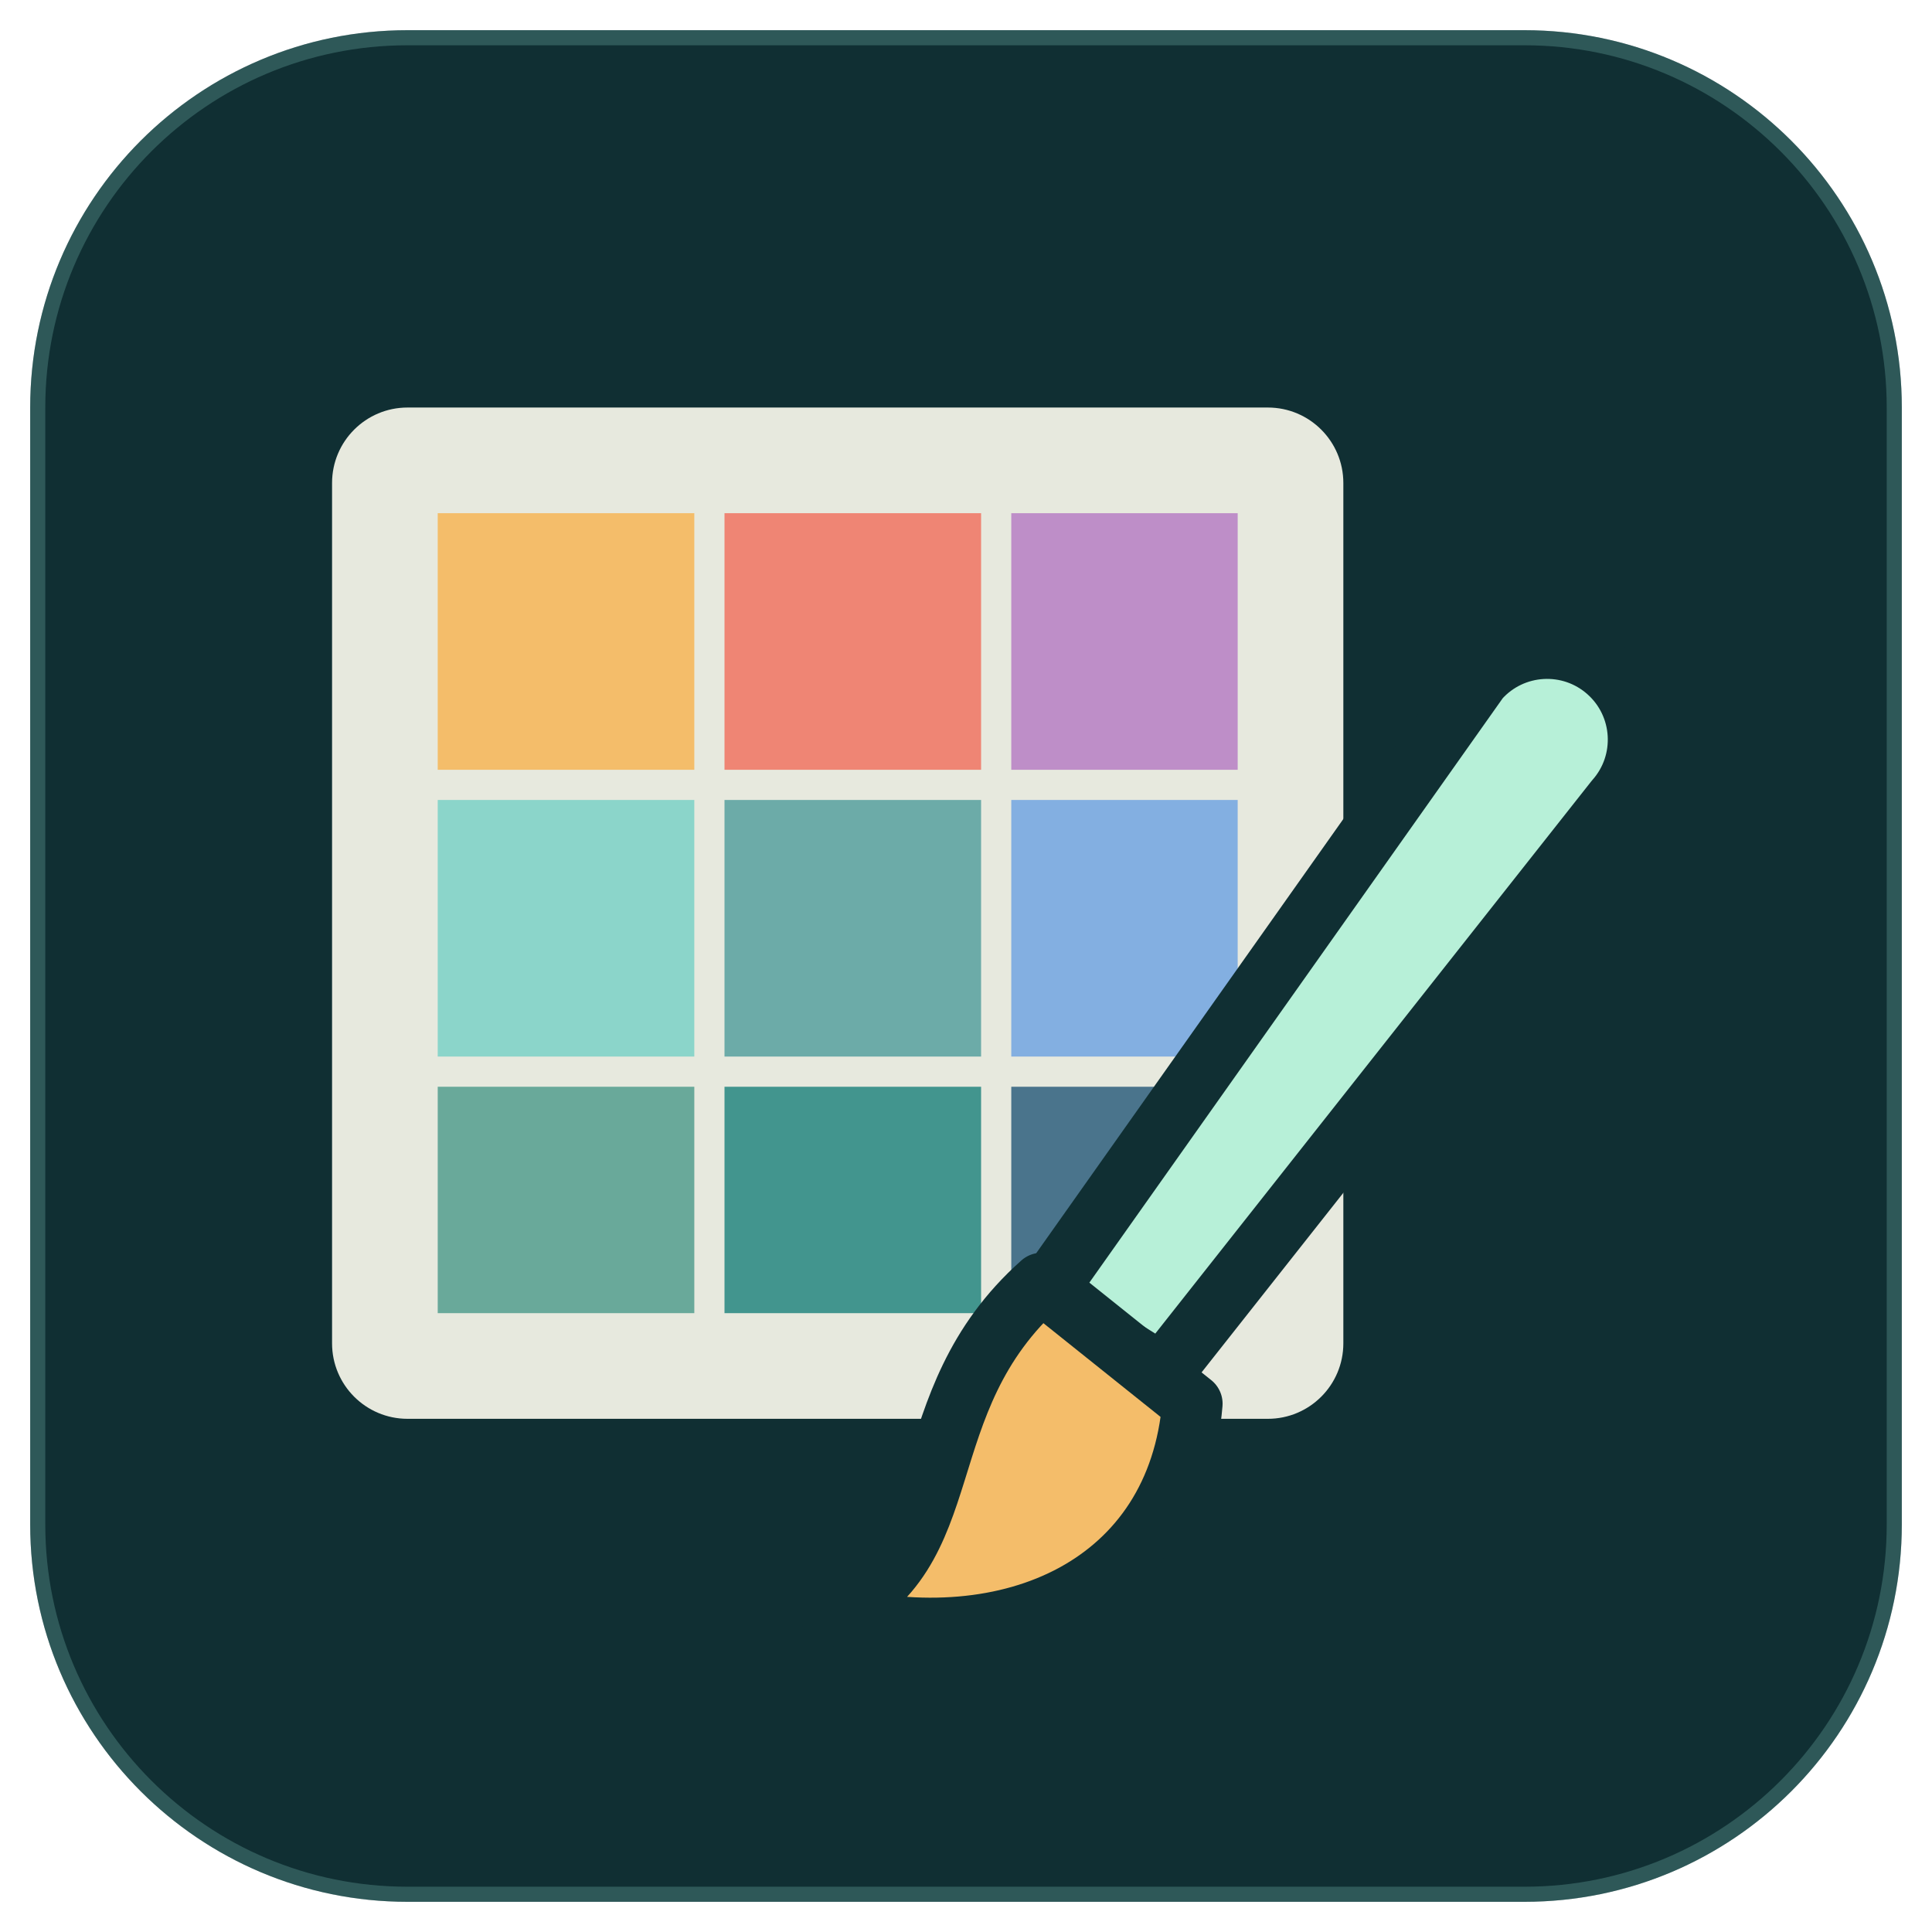
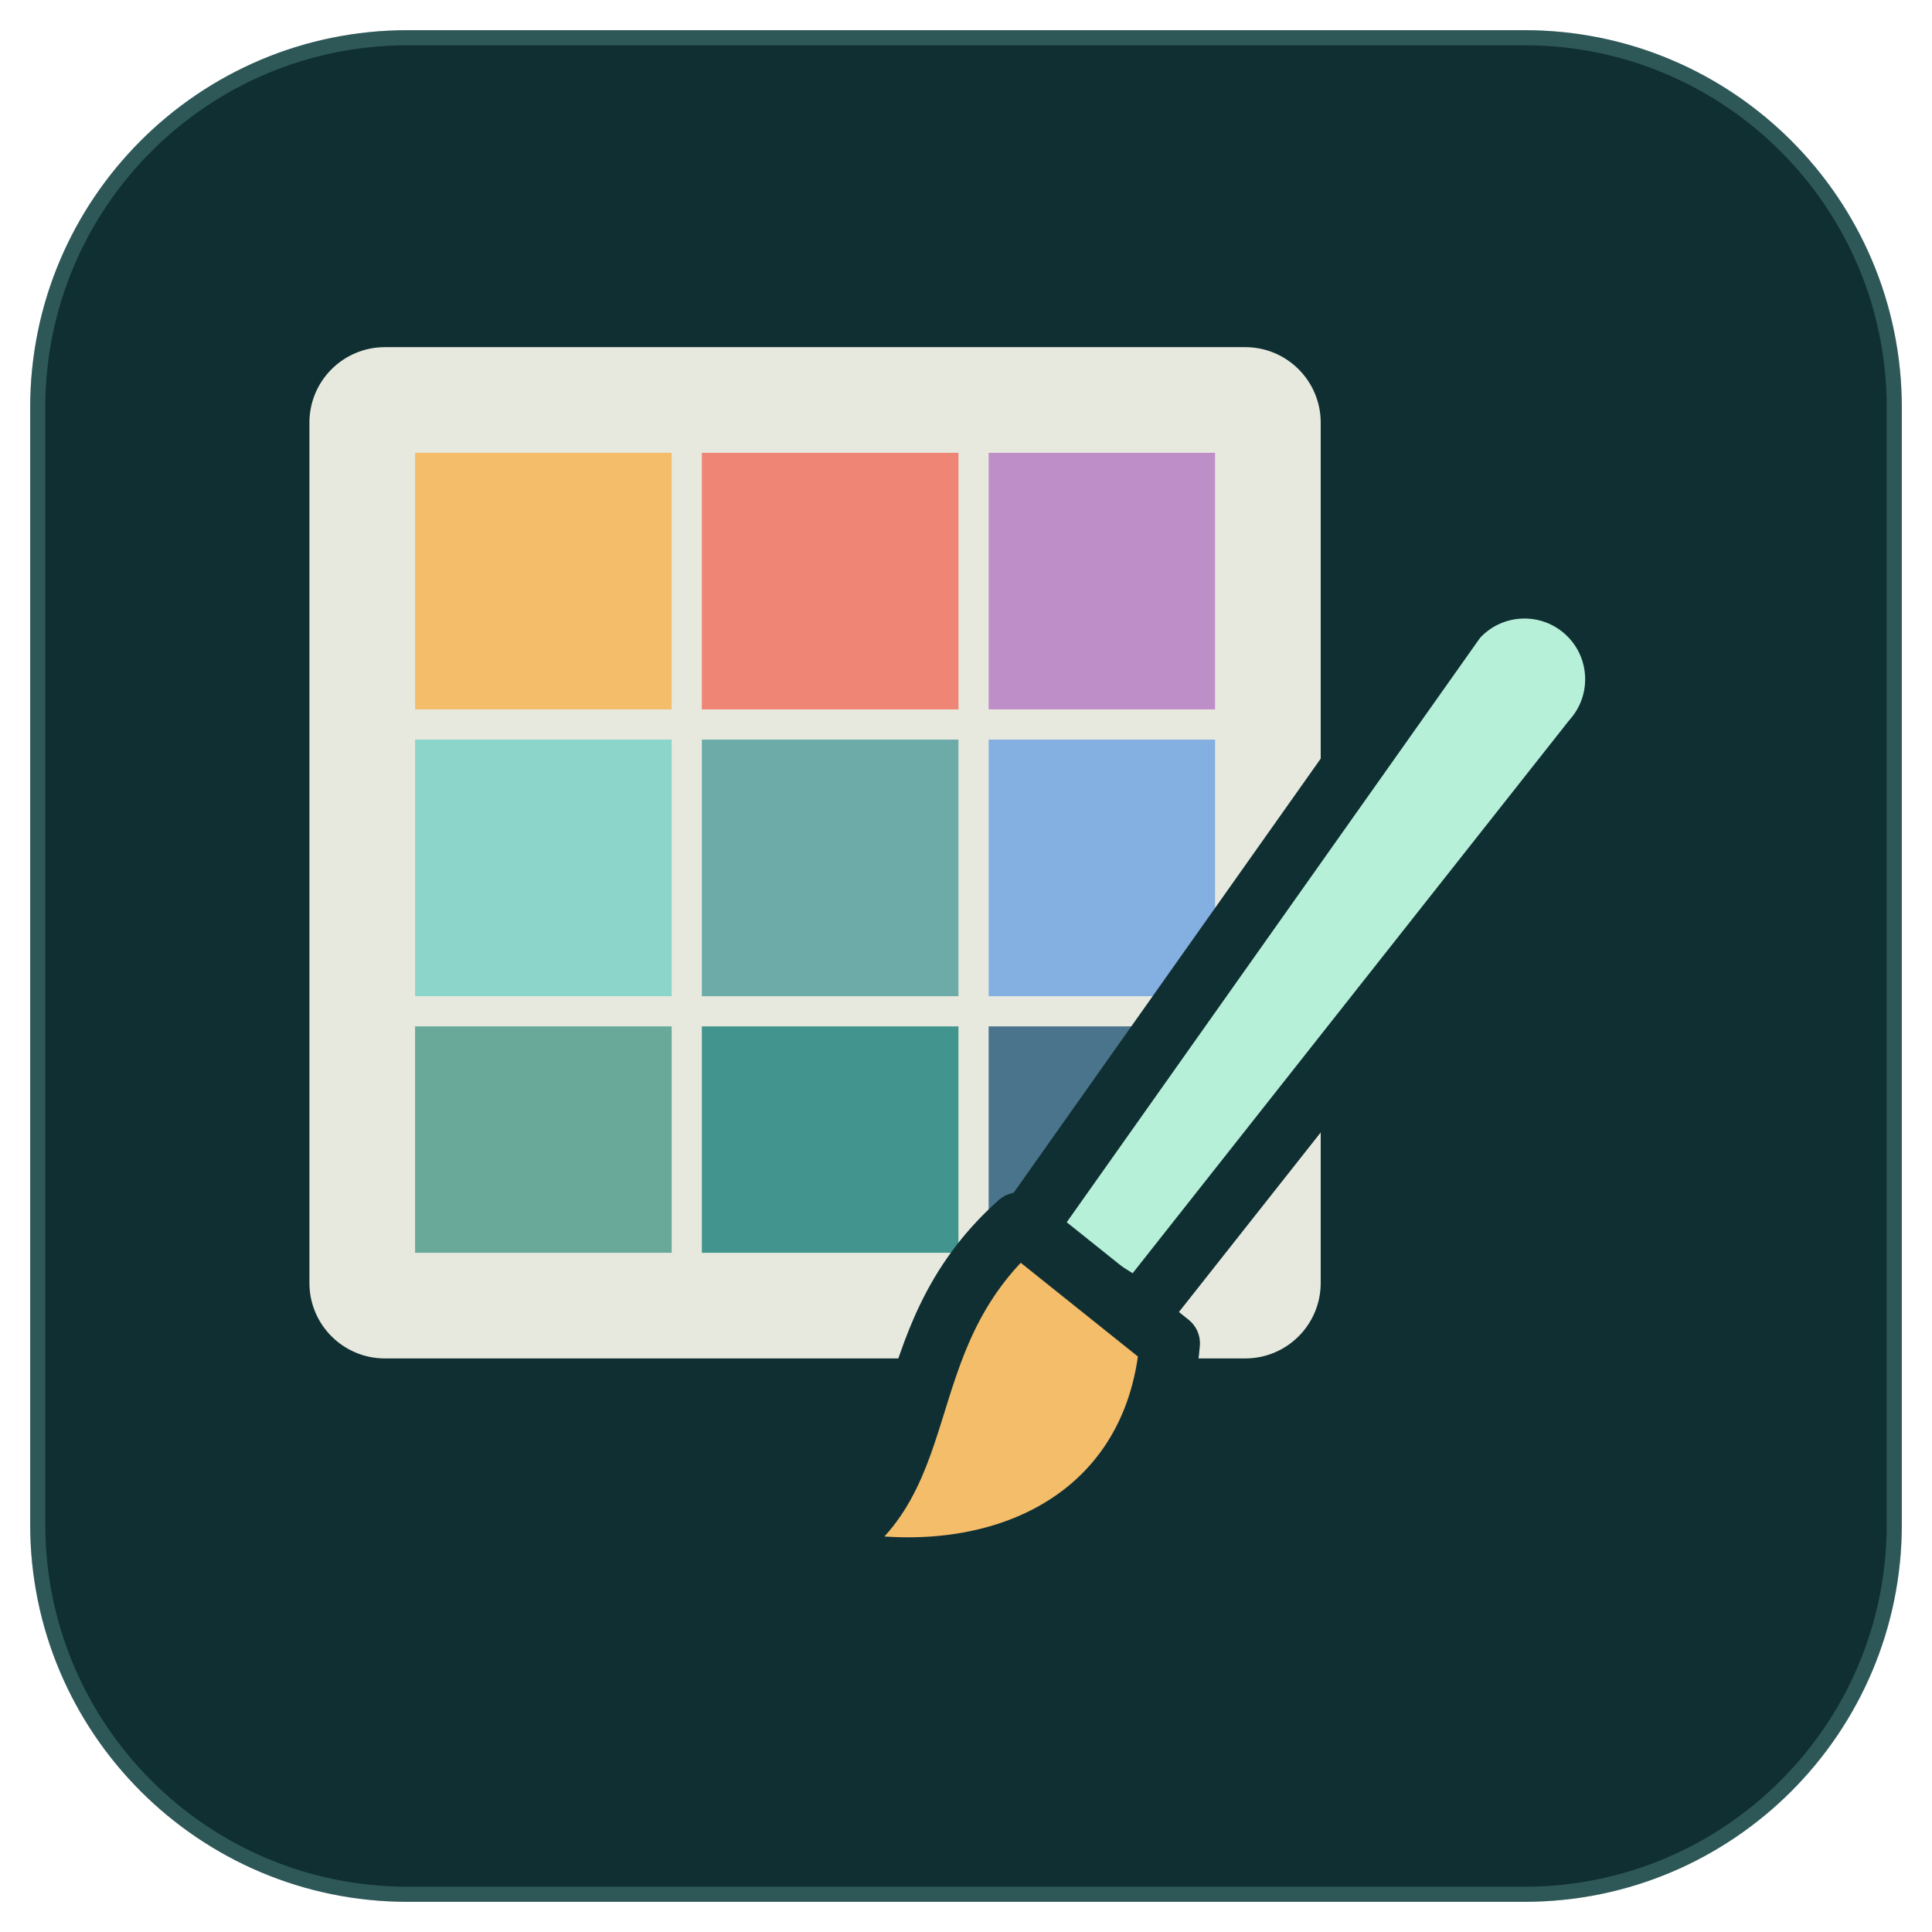
<svg xmlns="http://www.w3.org/2000/svg" width="128" height="128" viewBox="0 0 128 128" fill="none">
  <rect x="2" y="2" width="124" height="124" rx="25" fill="#102F33" />
  <rect x="2.5" y="2.5" width="123" height="123" rx="24.5" stroke="#8BD5CA" stroke-opacity=".25" />
-   <rect x="22" y="27" width="67" height="67" rx="5" fill="#E7E9DE" />
-   <path fill="#F4BD6A" d="M29 34h17v17H29z" />
-   <path fill="#EF8574" d="M48 34h17v17H48z" />
-   <path fill="#BE8EC8" d="M67 34h15v17H67z" />
-   <path fill="#8BD5CA" d="M29 53h17v17H29z" />
-   <path fill="#6CABA8" d="M48 53h17v17H48z" />
-   <path fill="#83AFE1" d="M67 53h15v17H67z" />
-   <path fill="#69A99A" d="M29 72h17v15H29z" />
-   <path fill="#42958E" d="M48 72h17v15H48z" />
-   <path fill="#4A748C" d="M67 72h15v15H67z" />
-   <path d="m69 86 29-41a6 6 0 0 1 9 8L77 91z" fill="#B7F0D8" stroke="#102F33" stroke-width="4" stroke-linejoin="round" />
-   <path d="m69 85 10 8c-1 12-12 17-24 14 9-4 5-14 14-22Z" fill="#F4BD6A" stroke="#102F33" stroke-width="4" stroke-linejoin="round" />
+   <g transform="translate(-1.5 -4)">
+     <rect x="22" y="27" width="67" height="67" rx="5" fill="#E7E9DE" />
+     <path fill="#F4BD6A" d="M29 34h17v17H29z" />
+     <path fill="#EF8574" d="M48 34h17v17H48z" />
+     <path fill="#BE8EC8" d="M67 34h15v17H67z" />
+     <path fill="#8BD5CA" d="M29 53h17v17H29z" />
+     <path fill="#6CABA8" d="M48 53h17v17H48z" />
+     <path fill="#83AFE1" d="M67 53h15v17H67z" />
+     <path fill="#69A99A" d="M29 72h17v15H29z" />
+     <path fill="#42958E" d="M48 72h17v15H48z" />
+     <path fill="#4A748C" d="M67 72h15v15H67z" />
+     <path d="m69 86 29-41a6 6 0 0 1 9 8L77 91z" fill="#B7F0D8" stroke="#102F33" stroke-width="4" stroke-linejoin="round" />
+     <path d="m69 85 10 8c-1 12-12 17-24 14 9-4 5-14 14-22Z" fill="#F4BD6A" stroke="#102F33" stroke-width="4" stroke-linejoin="round" />
+   </g>
</svg>
